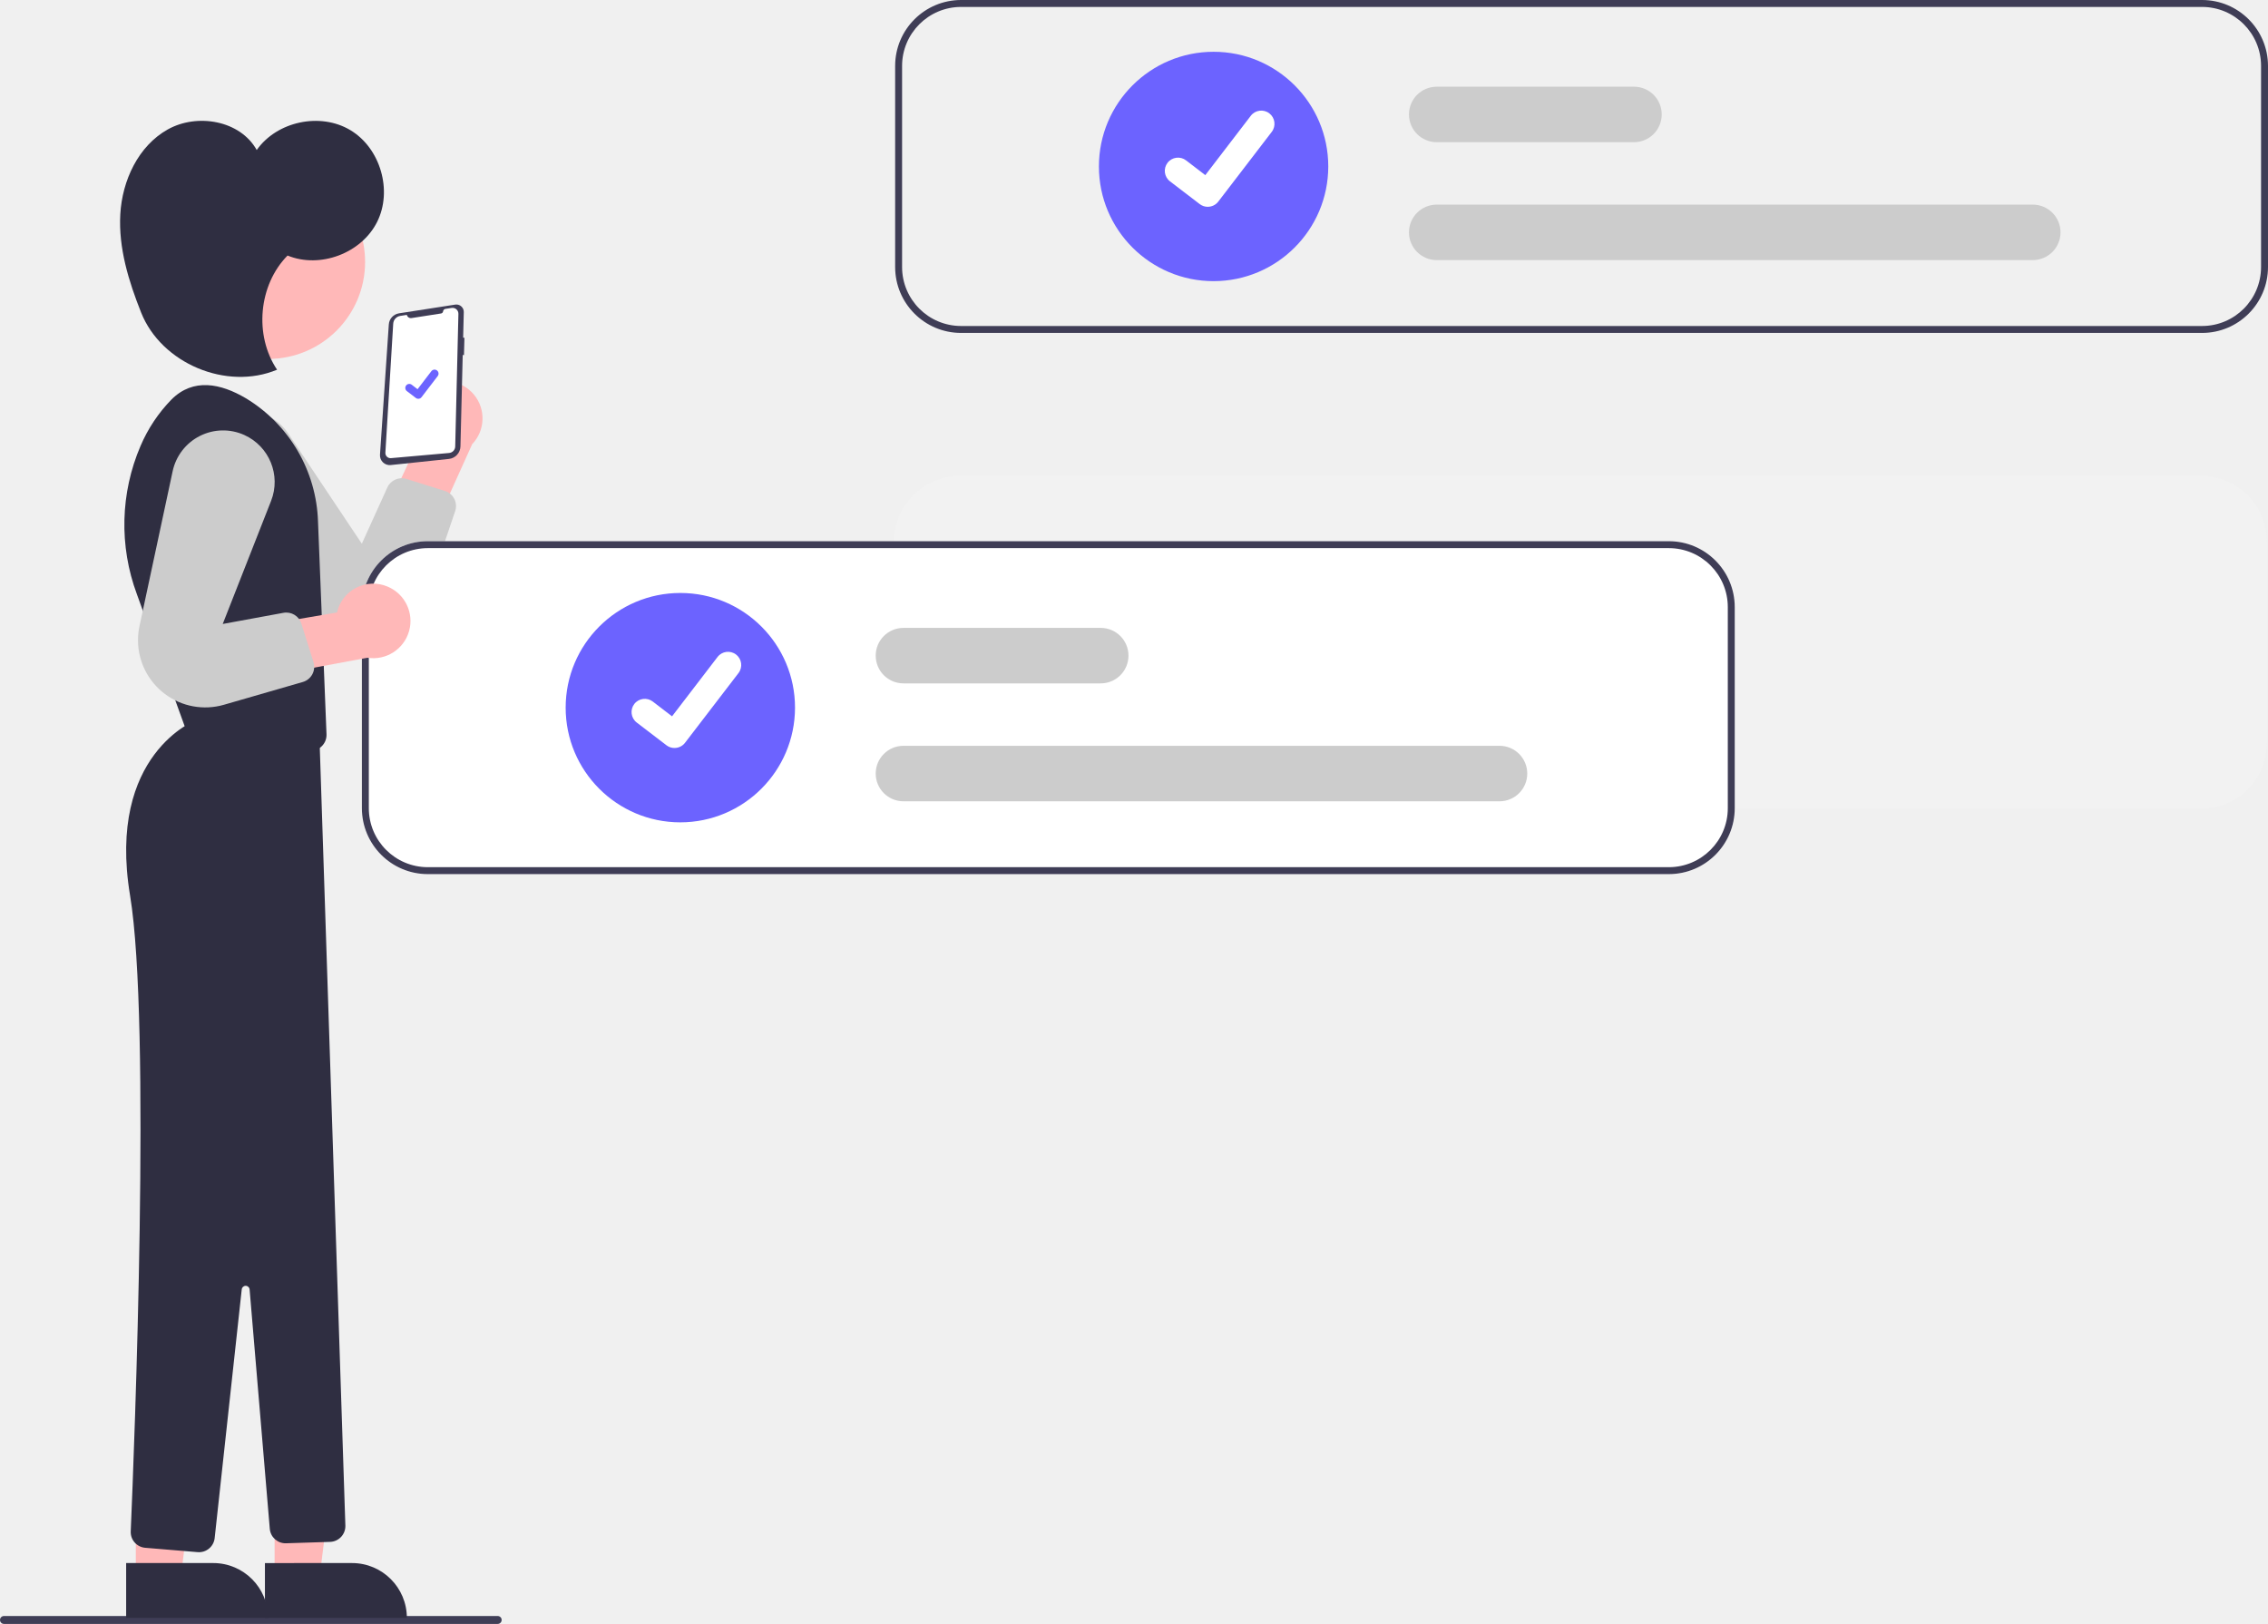
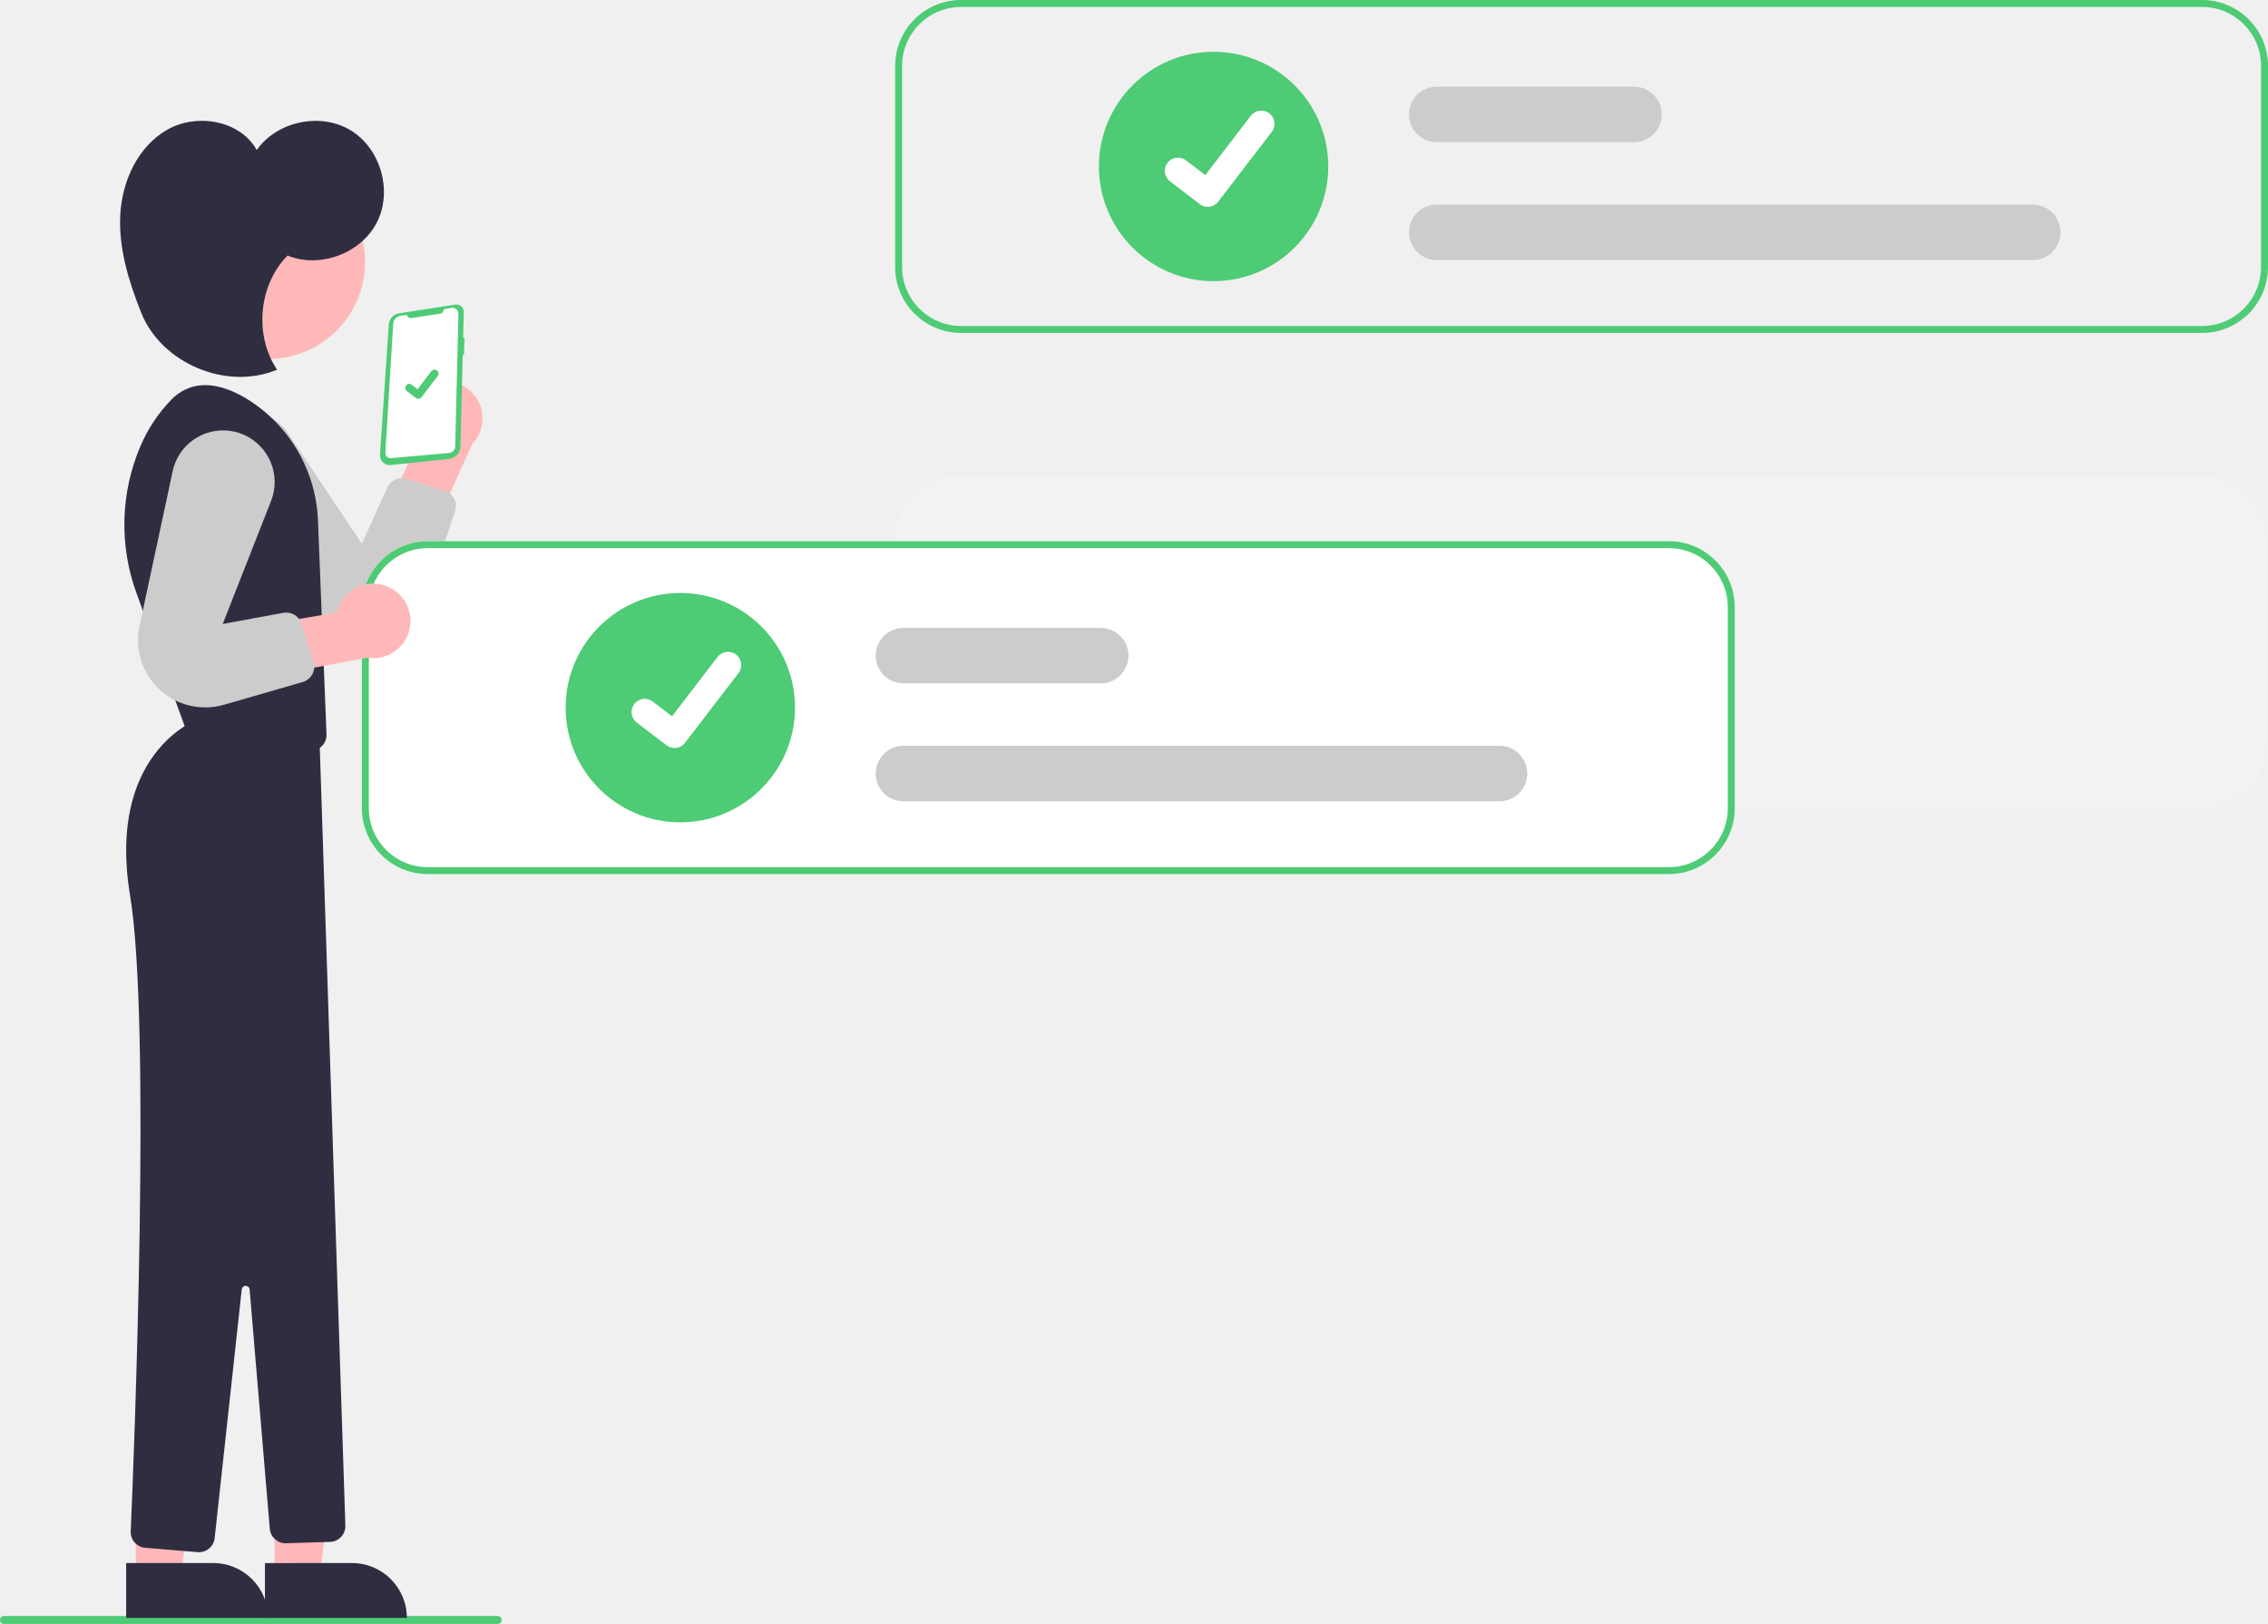
<svg xmlns="http://www.w3.org/2000/svg" data-name="Layer 1" width="574.171" height="411.085" viewBox="0 0 574.171 411.085">
  <path d="M870.11,364.922H555.916a16.695,16.695,0,0,0-16.68,16.68v50.919a16.695,16.695,0,0,0,16.68,16.68h314.194a16.695,16.695,0,0,0,16.68-16.68V381.603A16.695,16.695,0,0,0,870.11,364.922Z" transform="translate(-312.9146 -244.4577)" fill="#f2f2f2" />
-   <path d="M438.915,655.542h-125a1,1,0,1,1,0-2h125a1,1,0,0,1,0,2Z" transform="translate(-312.9146 -244.4577)" fill="#3f3d56" />
+   <path d="M438.915,655.542h-125a1,1,0,1,1,0-2h125a1,1,0,0,1,0,2Z" transform="translate(-312.9146 -244.4577)" fill="#4ECB75" />
  <path d="M420.561,342.436a9.377,9.377,0,0,0-1.922,14.249l-9.087,19.406,10.446,8.399,12.448-27.585a9.428,9.428,0,0,0-11.885-14.469Z" transform="translate(-312.9146 -244.4577)" fill="#ffb8b8" />
  <path d="M368.339,350.311l0,0a13.058,13.058,0,0,1,17.583,3.942l18.595,27.842,6.455-14.231a4,4,0,0,1,4.835-2.166l9.743,3.044a4,4,0,0,1,2.596,5.101l-6.67,19.694a17.019,17.019,0,0,1-25.758,8.568l0,0a17.019,17.019,0,0,1-2.787-2.397L365.529,370.428A13.058,13.058,0,0,1,368.339,350.311Z" transform="translate(-312.9146 -244.4577)" fill="#ccc" />
-   <path d="M428.492,321.543a1.882,1.882,0,0,1,1.835,1.929l-.161,6.463.324.03-.116,4.389-.317-.04-.575,23.152a3.265,3.265,0,0,1-2.922,3.166l-14.722,1.55a2.471,2.471,0,0,1-2.724-2.624l2.233-32.967a3.057,3.057,0,0,1,2.581-2.815l14.212-2.208h0A1.88,1.88,0,0,1,428.492,321.543Z" transform="translate(-312.9146 -244.4577)" fill="#3f3d56" />
+   <path d="M428.492,321.543a1.882,1.882,0,0,1,1.835,1.929l-.161,6.463.324.03-.116,4.389-.317-.04-.575,23.152a3.265,3.265,0,0,1-2.922,3.166l-14.722,1.55a2.471,2.471,0,0,1-2.724-2.624l2.233-32.967a3.057,3.057,0,0,1,2.581-2.815l14.212-2.208h0A1.88,1.88,0,0,1,428.492,321.543Z" transform="translate(-312.9146 -244.4577)" fill="#4ECB75" />
  <path d="M417.099,324.974l7.471-1.161a.619.619,0,0,0,.52-.544h0a.701.701,0,0,1,.589-.616l1.574-.244a1.485,1.485,0,0,1,1.713,1.503l-.809,33.567a1.696,1.696,0,0,1-1.545,1.648l-14.711,1.308a1.309,1.309,0,0,1-1.423-1.384l1.985-32.663a2.113,2.113,0,0,1,1.785-1.96l1.659-.258A1.058,1.058,0,0,0,417.099,324.974Z" transform="translate(-312.9146 -244.4577)" fill="#fff" />
  <polygon points="69.522 398.946 80.954 398.945 86.391 354.849 69.518 354.851 69.522 398.946" fill="#ffb8b8" />
  <path d="M379.987,640.136h35.93a0,0,0,0,1,0,0v13.882a0,0,0,0,1,0,0H393.869a13.882,13.882,0,0,1-13.882-13.882v0A0,0,0,0,1,379.987,640.136Z" transform="translate(483.0473 1049.661) rotate(179.9948)" fill="#2f2e41" />
  <polygon points="34.386 398.946 45.818 398.945 51.255 354.849 34.382 354.851 34.386 398.946" fill="#ffb8b8" />
  <path d="M344.851,640.136h35.93a0,0,0,0,1,0,0v13.882a0,0,0,0,1,0,0H358.733a13.882,13.882,0,0,1-13.882-13.882v0A0,0,0,0,1,344.851,640.136Z" transform="translate(412.7759 1049.664) rotate(179.9948)" fill="#2f2e41" />
  <circle cx="67.867" cy="66.306" r="24.561" fill="#ffb8b8" />
  <path d="M393.422,376.476a37.859,37.859,0,0,0-18.28-31.212c-6.345-3.739-13.291-5.197-18.816.328a38.354,38.354,0,0,0-7.836,11.761,50.505,50.505,0,0,0-.934,37.49l13.152,36.334,30.439,3.298a4,4,0,0,0,4.428-4.136Z" transform="translate(-312.9146 -244.4577)" fill="#2f2e41" />
  <path d="M362.638,426.703s-22.741,8.49-16.796,44.439c5.335,32.258,1.095,139.33.169,160.973a3.996,3.996,0,0,0,3.664,4.154l13.275,1.106a4,4,0,0,0,4.309-3.553l6.856-62.974a1,1,0,0,1,1.991.024l5.109,60.595a4,4,0,0,0,4.112,3.662l11.15-.353a4,4,0,0,0,3.871-4.129l-6.568-199.745Z" transform="translate(-312.9146 -244.4577)" fill="#2f2e41" />
  <path d="M385.711,309.145c8.214,3.369,18.704-.566,22.676-8.507s.828-18.695-6.794-23.247-18.581-2.219-23.688,5.044c-4.154-7.485-15.038-9.393-22.51-5.216s-11.543,12.924-12.025,21.471,2.116,16.966,5.285,24.918c5.127,12.863,21.633,19.788,34.403,14.435C377.211,329.336,378.365,316.593,385.711,309.145Z" transform="translate(-312.9146 -244.4577)" fill="#2f2e41" />
-   <path id="b77c6965-cdfc-4713-bd9a-03fafd9c7c98-80" data-name="Path 395" d="M418.812,345.414a1.008,1.008,0,0,1-.606-.201l-.011-.008-2.284-1.747a1.015,1.015,0,0,1,1.235-1.611l1.479,1.134,3.495-4.56a1.014,1.014,0,0,1,1.422-.188l0.0 0-.022.03.022-.03a1.016,1.016,0,0,1,.188,1.422l-4.111,5.361a1.015,1.015,0,0,1-.807.396Z" transform="translate(-312.9146 -244.4577)" fill="#6c63ff" />
-   <path d="M870.405,244.458H556.212a16.695,16.695,0,0,0-16.68,16.68V312.057a16.695,16.695,0,0,0,16.68,16.68H870.405a16.695,16.695,0,0,0,16.68-16.68V261.138A16.695,16.695,0,0,0,870.405,244.458Zm14.924,67.599a14.946,14.946,0,0,1-14.924,14.924H556.212A14.946,14.946,0,0,1,541.287,312.057V261.138a14.946,14.946,0,0,1,14.924-14.924H870.405A14.946,14.946,0,0,1,885.33,261.138Z" transform="translate(-312.9146 -244.4577)" fill="#3f3d56" />
-   <path d="M620.15,315.63a29.032,29.032,0,1,1,29.032-29.032A29.065,29.065,0,0,1,620.15,315.63Z" transform="translate(-312.9146 -244.4577)" fill="#6c63ff" />
+   <path id="b77c6965-cdfc-4713-bd9a-03fafd9c7c98-80" data-name="Path 395" d="M418.812,345.414a1.008,1.008,0,0,1-.606-.201l-.011-.008-2.284-1.747a1.015,1.015,0,0,1,1.235-1.611l1.479,1.134,3.495-4.56a1.014,1.014,0,0,1,1.422-.188l0.0 0-.022.03.022-.03a1.016,1.016,0,0,1,.188,1.422l-4.111,5.361a1.015,1.015,0,0,1-.807.396Z" transform="translate(-312.9146 -244.4577)" fill="#4ECB75" />
+   <path d="M870.405,244.458H556.212a16.695,16.695,0,0,0-16.68,16.68V312.057a16.695,16.695,0,0,0,16.68,16.68H870.405a16.695,16.695,0,0,0,16.68-16.68V261.138A16.695,16.695,0,0,0,870.405,244.458Zm14.924,67.599a14.946,14.946,0,0,1-14.924,14.924H556.212A14.946,14.946,0,0,1,541.287,312.057V261.138a14.946,14.946,0,0,1,14.924-14.924H870.405A14.946,14.946,0,0,1,885.33,261.138Z" transform="translate(-312.9146 -244.4577)" fill="#4ECB75" />
+   <path d="M620.15,315.63a29.032,29.032,0,1,1,29.032-29.032A29.065,29.065,0,0,1,620.15,315.63Z" transform="translate(-312.9146 -244.4577)" fill="#4ECB75" />
  <path d="M827.536,310.301H676.634a7.023,7.023,0,1,1,0-14.047h150.902a7.023,7.023,0,0,1,0,14.047Z" transform="translate(-312.9146 -244.4577)" fill="#ccc" />
  <path d="M726.576,280.452H676.634a7.023,7.023,0,1,1,0-14.047h49.943a7.023,7.023,0,0,1,0,14.047Z" transform="translate(-312.9146 -244.4577)" fill="#ccc" />
  <path id="b837c4e1-e336-4370-ba9c-f06fbd333d33-81" data-name="Path 395" d="M618.668,296.809a3.321,3.321,0,0,1-1.998-.664l-.036-.027-7.525-5.756a3.344,3.344,0,1,1,4.069-5.308l4.874,3.738,11.517-15.026a3.343,3.343,0,0,1,4.686-.619l.001.001-.071.099.073-.099a3.347,3.347,0,0,1,.618,4.687l-13.547,17.666a3.345,3.345,0,0,1-2.66,1.304Z" transform="translate(-312.9146 -244.4577)" fill="#fff" />
  <path d="M735.405,381.458H421.212a16.695,16.695,0,0,0-16.68,16.68V449.057a16.695,16.695,0,0,0,16.68,16.68H735.405a16.695,16.695,0,0,0,16.68-16.68V398.138A16.695,16.695,0,0,0,735.405,381.458Z" transform="translate(-312.9146 -244.4577)" fill="#fff" />
-   <path d="M735.405,381.458H421.212a16.695,16.695,0,0,0-16.68,16.68V449.057a16.695,16.695,0,0,0,16.68,16.68H735.405a16.695,16.695,0,0,0,16.68-16.68V398.138A16.695,16.695,0,0,0,735.405,381.458Zm14.924,67.599a14.946,14.946,0,0,1-14.924,14.924H421.212A14.946,14.946,0,0,1,406.287,449.057V398.138a14.946,14.946,0,0,1,14.924-14.924H735.405A14.946,14.946,0,0,1,750.33,398.138Z" transform="translate(-312.9146 -244.4577)" fill="#3f3d56" />
-   <path d="M485.15,452.63a29.032,29.032,0,1,1,29.032-29.032A29.065,29.065,0,0,1,485.15,452.63Z" transform="translate(-312.9146 -244.4577)" fill="#6c63ff" />
+   <path d="M735.405,381.458H421.212a16.695,16.695,0,0,0-16.68,16.68V449.057a16.695,16.695,0,0,0,16.68,16.68H735.405a16.695,16.695,0,0,0,16.68-16.68V398.138A16.695,16.695,0,0,0,735.405,381.458Zm14.924,67.599a14.946,14.946,0,0,1-14.924,14.924H421.212A14.946,14.946,0,0,1,406.287,449.057V398.138a14.946,14.946,0,0,1,14.924-14.924H735.405A14.946,14.946,0,0,1,750.33,398.138Z" transform="translate(-312.9146 -244.4577)" fill="#4ECB75" />
+   <path d="M485.15,452.63a29.032,29.032,0,1,1,29.032-29.032A29.065,29.065,0,0,1,485.15,452.63Z" transform="translate(-312.9146 -244.4577)" fill="#4ECB75" />
  <path d="M692.536,447.301H541.634a7.023,7.023,0,1,1,0-14.047h150.902a7.023,7.023,0,0,1,0,14.047Z" transform="translate(-312.9146 -244.4577)" fill="#ccc" />
  <path d="M591.576,417.452H541.634a7.023,7.023,0,1,1,0-14.047h49.943a7.023,7.023,0,0,1,0,14.047Z" transform="translate(-312.9146 -244.4577)" fill="#ccc" />
  <path id="ae103e1a-a1d0-4366-bdbf-adaac5567630-82" data-name="Path 395" d="M483.668,433.809a3.321,3.321,0,0,1-1.998-.664l-.036-.027-7.525-5.756a3.344,3.344,0,1,1,4.069-5.308l4.874,3.738,11.517-15.026a3.343,3.343,0,0,1,4.686-.619l.001.001-.071.099.073-.099a3.347,3.347,0,0,1,.618,4.687l-13.547,17.666a3.345,3.345,0,0,1-2.66,1.304Z" transform="translate(-312.9146 -244.4577)" fill="#fff" />
  <path d="M411.023,392.944a9.377,9.377,0,0,0-12.796,6.557l-21.12,3.618-.932,13.371,29.754-5.528a9.428,9.428,0,0,0,5.094-18.018Z" transform="translate(-312.9146 -244.4577)" fill="#ffb8b8" />
  <path d="M374.743,354.565l0,0a13.058,13.058,0,0,1,6.802,16.686l-12.243,31.162,15.37-2.825a4,4,0,0,1,4.539,2.733l3.064,9.737a4,4,0,0,1-2.706,5.044l-19.977,5.768a17.019,17.019,0,0,1-21.74-16.256v0a17.019,17.019,0,0,1,.377-3.657l8.394-39.214A13.058,13.058,0,0,1,374.743,354.565Z" transform="translate(-312.9146 -244.4577)" fill="#ccc" />
</svg>
